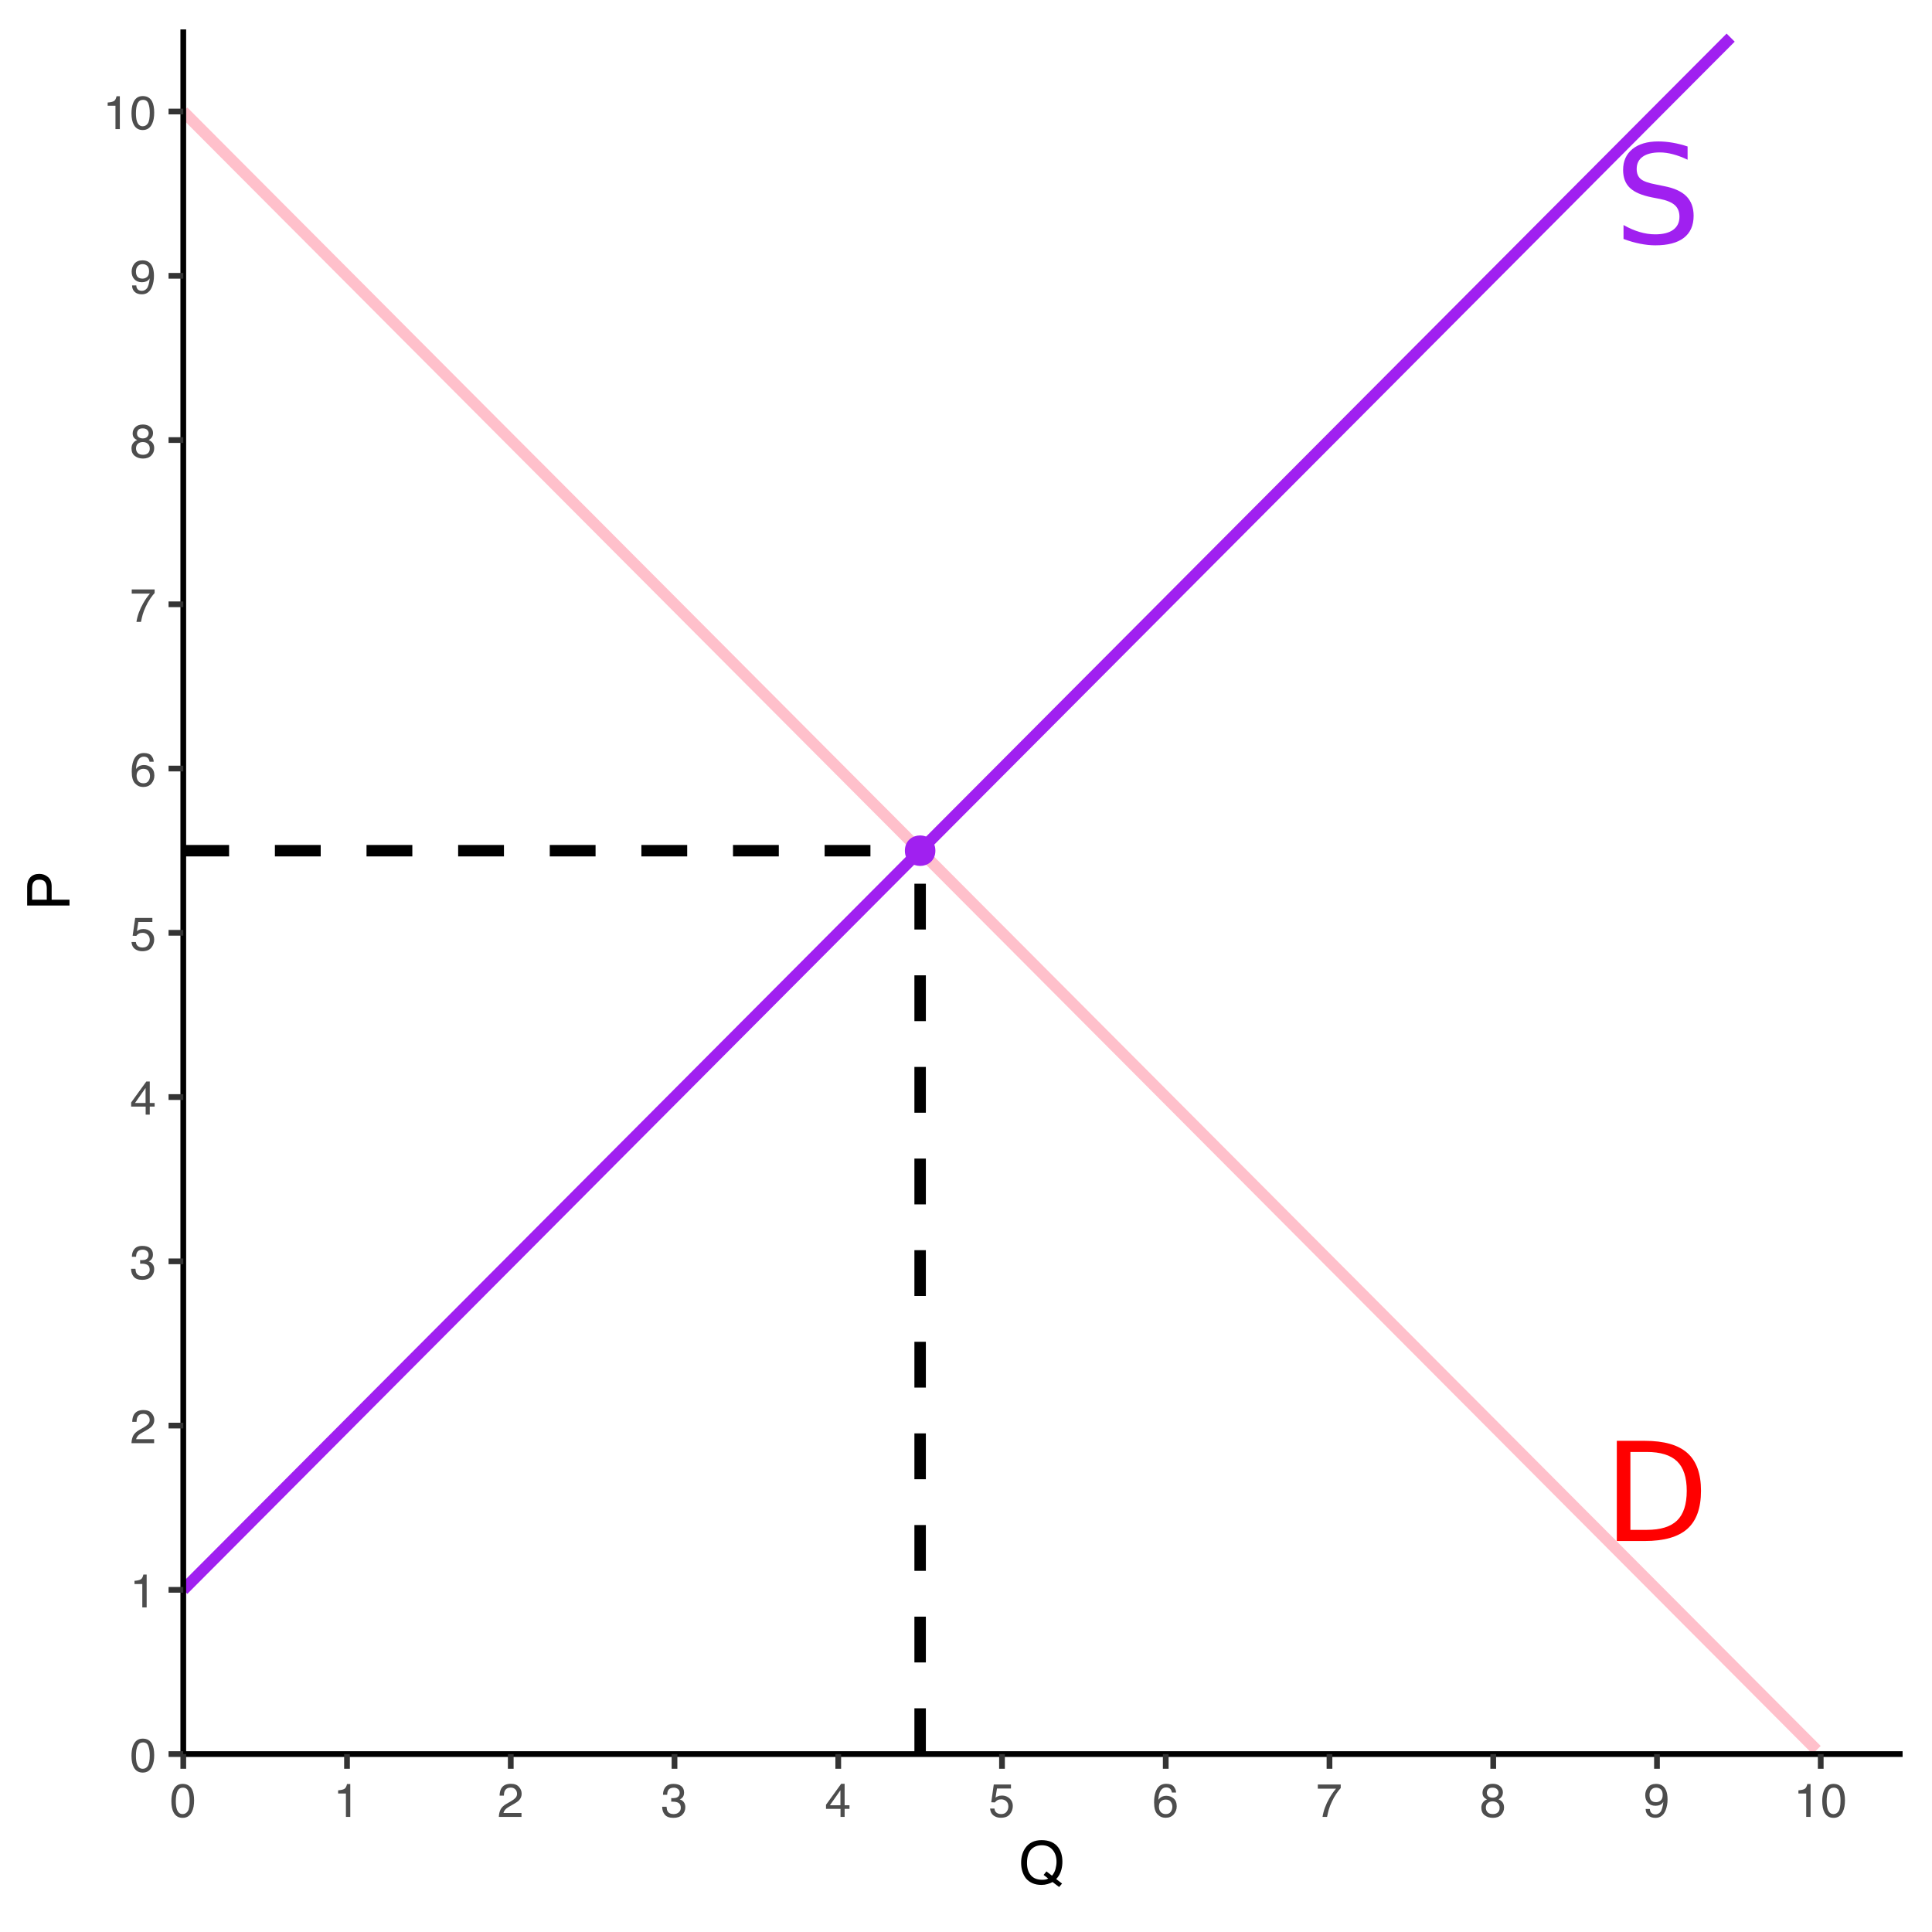
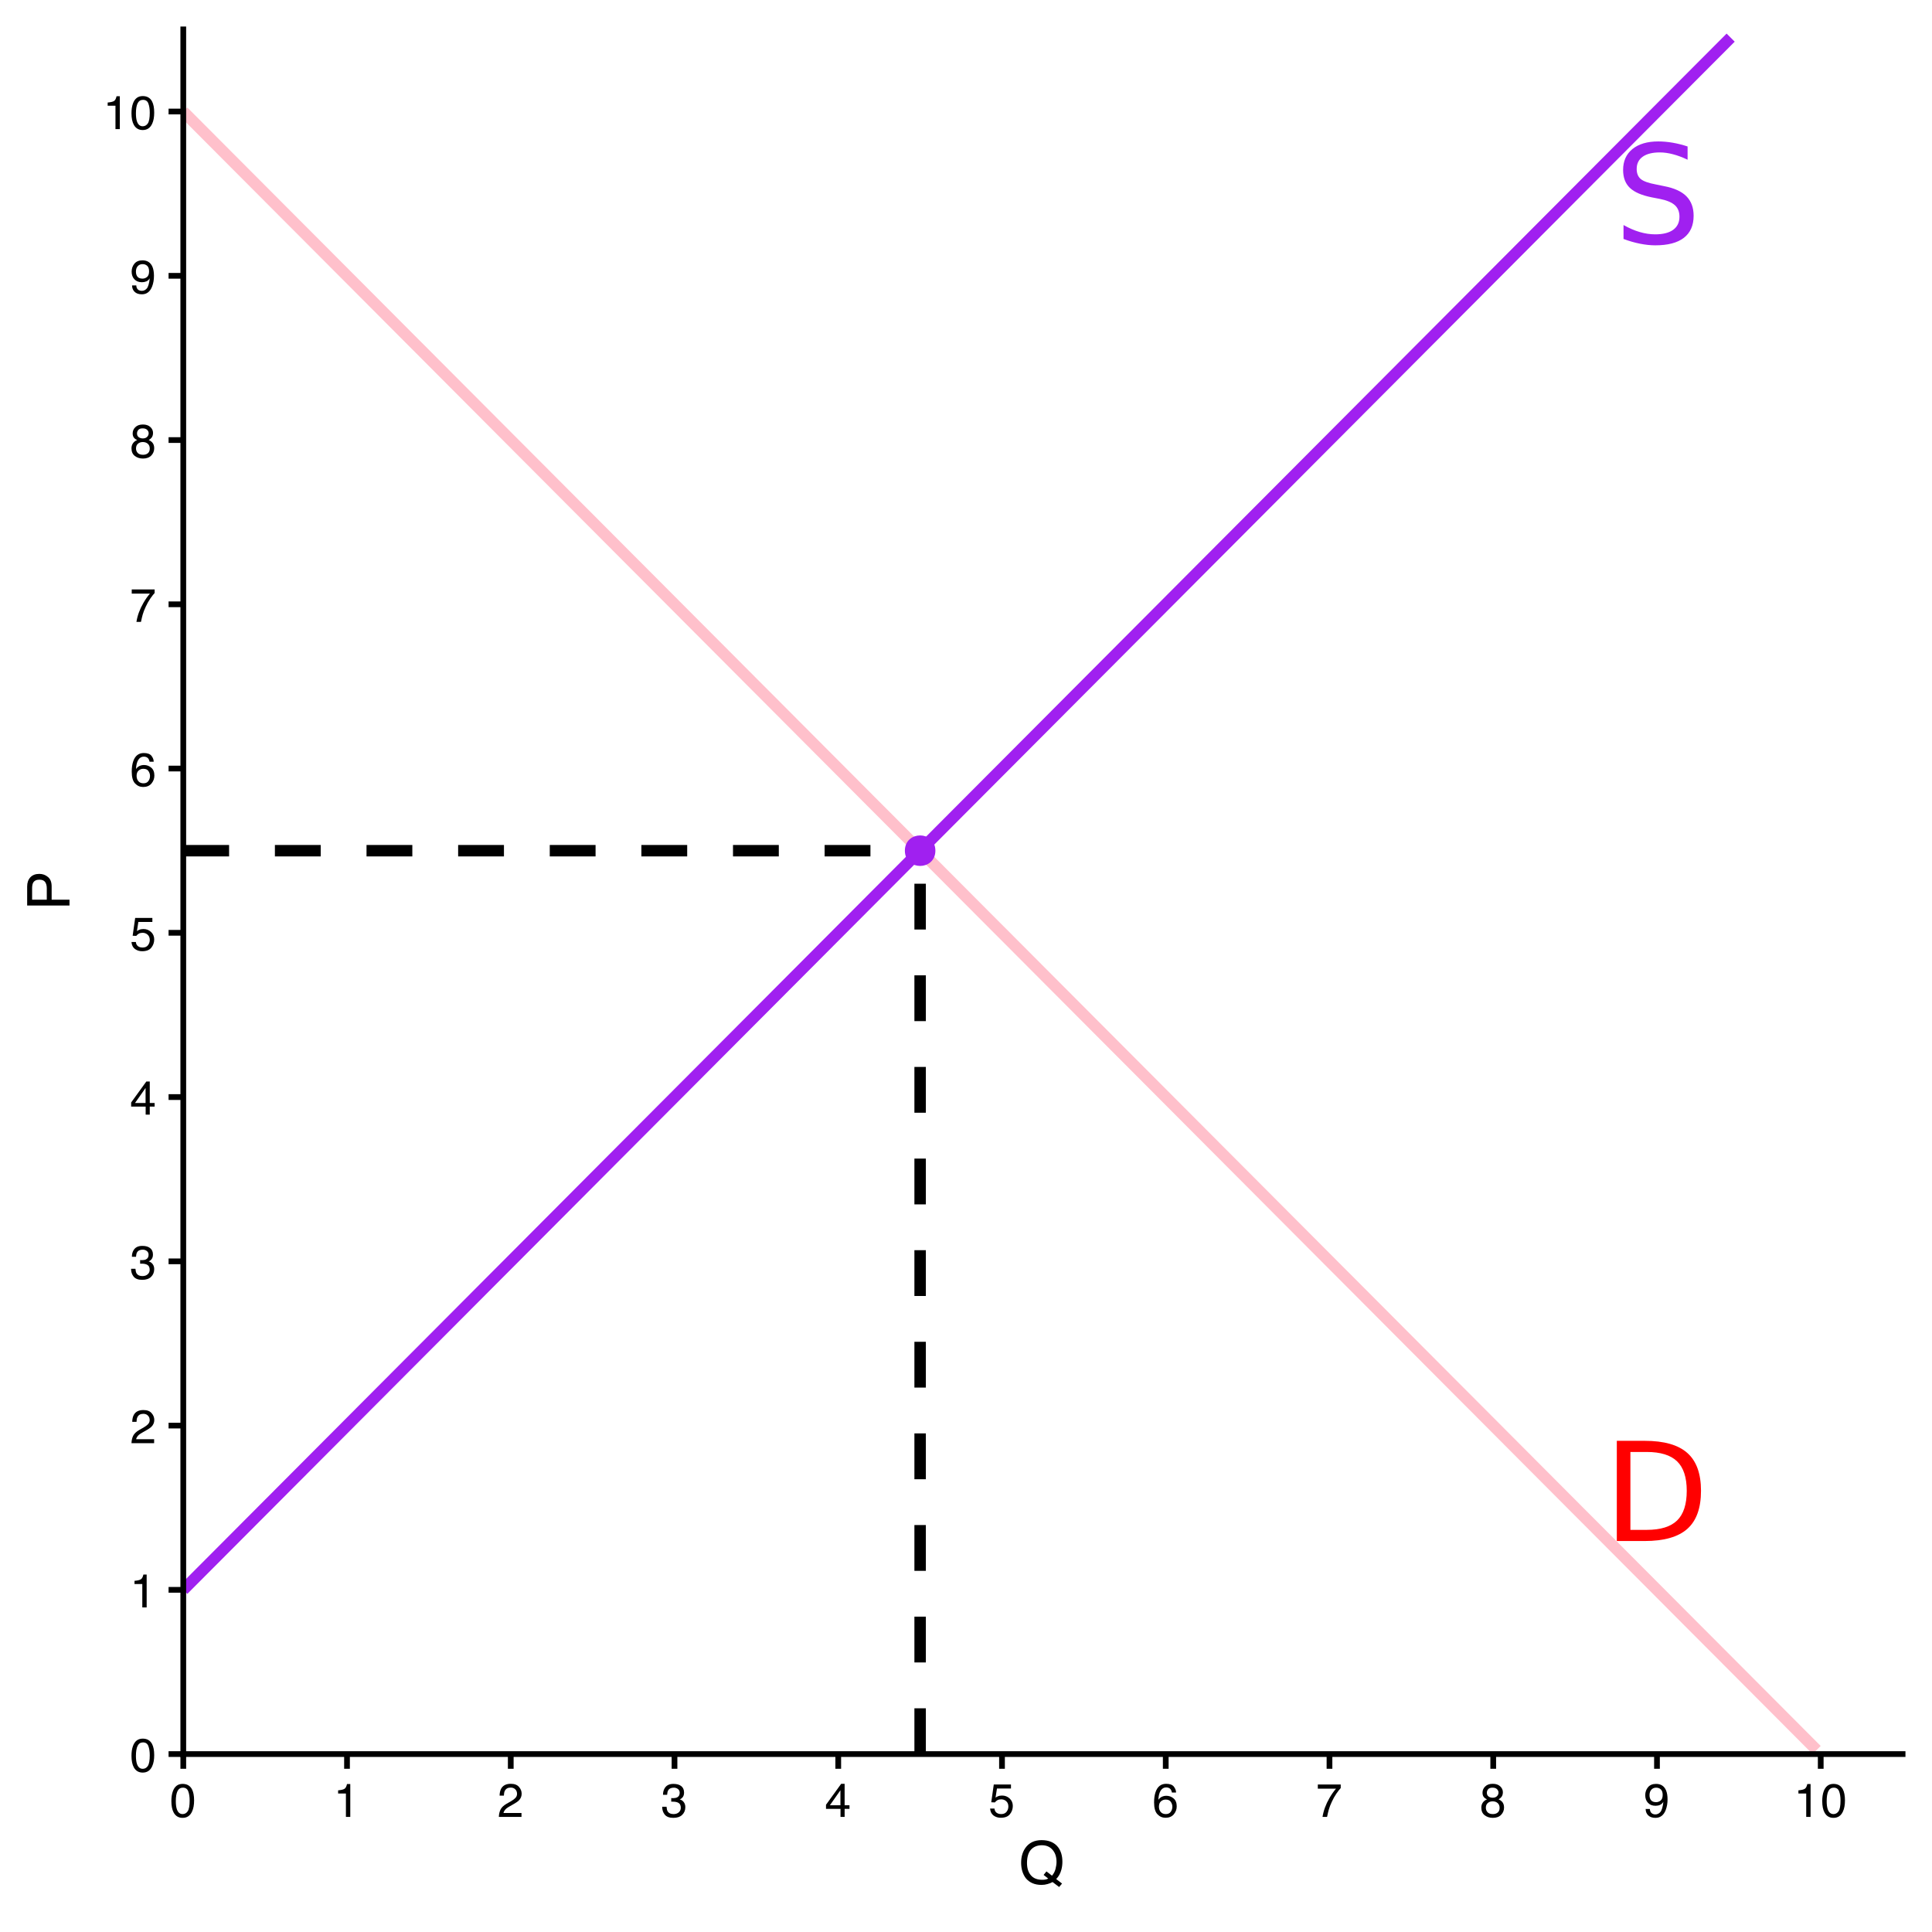
<svg xmlns="http://www.w3.org/2000/svg" xmlns:xlink="http://www.w3.org/1999/xlink" width="360" height="360" viewBox="0 0 360 360">
  <defs>
    <g>
      <g id="glyph-0-0">
        <path d="M 1.281 4.531 L 1.281 -18.062 L 14.078 -18.062 L 14.078 4.531 Z M 2.719 3.094 L 12.656 3.094 L 12.656 -16.625 L 2.719 -16.625 Z M 2.719 3.094 " />
      </g>
      <g id="glyph-0-1">
        <path d="M 5.047 -16.594 L 5.047 -2.078 L 8.094 -2.078 C 10.664 -2.078 12.551 -2.66 13.75 -3.828 C 14.945 -4.992 15.547 -6.836 15.547 -9.359 C 15.547 -11.859 14.945 -13.688 13.75 -14.844 C 12.551 -16.008 10.664 -16.594 8.094 -16.594 Z M 2.516 -18.672 L 7.703 -18.672 C 11.316 -18.672 13.969 -17.914 15.656 -16.406 C 17.352 -14.906 18.203 -12.555 18.203 -9.359 C 18.203 -6.141 17.352 -3.773 15.656 -2.266 C 13.957 -0.754 11.305 0 7.703 0 L 2.516 0 Z M 2.516 -18.672 " />
      </g>
      <g id="glyph-0-2">
        <path d="M 13.703 -18.062 L 13.703 -15.594 C 12.742 -16.051 11.836 -16.391 10.984 -16.609 C 10.141 -16.836 9.32 -16.953 8.531 -16.953 C 7.156 -16.953 6.094 -16.688 5.344 -16.156 C 4.594 -15.625 4.219 -14.863 4.219 -13.875 C 4.219 -13.051 4.469 -12.426 4.969 -12 C 5.469 -11.582 6.41 -11.242 7.797 -10.984 L 9.312 -10.672 C 11.195 -10.316 12.586 -9.688 13.484 -8.781 C 14.379 -7.875 14.828 -6.664 14.828 -5.156 C 14.828 -3.344 14.219 -1.969 13 -1.031 C 11.789 -0.102 10.016 0.359 7.672 0.359 C 6.797 0.359 5.859 0.258 4.859 0.062 C 3.859 -0.133 2.828 -0.43 1.766 -0.828 L 1.766 -3.422 C 2.785 -2.848 3.785 -2.414 4.766 -2.125 C 5.754 -1.832 6.723 -1.688 7.672 -1.688 C 9.117 -1.688 10.234 -1.969 11.016 -2.531 C 11.797 -3.102 12.188 -3.914 12.188 -4.969 C 12.188 -5.883 11.906 -6.598 11.344 -7.109 C 10.781 -7.629 9.859 -8.02 8.578 -8.281 L 7.047 -8.578 C 5.16 -8.953 3.797 -9.539 2.953 -10.344 C 2.109 -11.145 1.688 -12.258 1.688 -13.688 C 1.688 -15.332 2.266 -16.629 3.422 -17.578 C 4.586 -18.523 6.191 -19 8.234 -19 C 9.109 -19 10 -18.922 10.906 -18.766 C 11.82 -18.609 12.754 -18.375 13.703 -18.062 Z M 13.703 -18.062 " />
      </g>
      <g id="glyph-1-0">
        <path d="M 0.281 0 L 0.281 -6.312 L 5.297 -6.312 L 5.297 0 Z M 4.5 -0.797 L 4.5 -5.516 L 1.078 -5.516 L 1.078 -0.797 Z M 4.5 -0.797 " />
      </g>
      <g id="glyph-1-1">
        <path d="M 2.375 -6.156 C 3.176 -6.156 3.754 -5.828 4.109 -5.172 C 4.379 -4.66 4.516 -3.961 4.516 -3.078 C 4.516 -2.242 4.391 -1.555 4.141 -1.016 C 3.785 -0.223 3.195 0.172 2.375 0.172 C 1.633 0.172 1.082 -0.148 0.719 -0.797 C 0.426 -1.328 0.281 -2.047 0.281 -2.953 C 0.281 -3.648 0.367 -4.25 0.547 -4.75 C 0.879 -5.688 1.488 -6.156 2.375 -6.156 Z M 2.375 -0.531 C 2.77 -0.531 3.086 -0.707 3.328 -1.062 C 3.566 -1.426 3.688 -2.086 3.688 -3.047 C 3.688 -3.754 3.598 -4.332 3.422 -4.781 C 3.254 -5.227 2.922 -5.453 2.422 -5.453 C 1.973 -5.453 1.641 -5.238 1.422 -4.812 C 1.211 -4.383 1.109 -3.754 1.109 -2.922 C 1.109 -2.297 1.176 -1.789 1.312 -1.406 C 1.52 -0.82 1.875 -0.531 2.375 -0.531 Z M 2.375 -0.531 " />
      </g>
      <g id="glyph-1-2">
        <path d="M 0.844 -4.359 L 0.844 -4.953 C 1.395 -5.004 1.781 -5.094 2 -5.219 C 2.227 -5.344 2.395 -5.645 2.5 -6.125 L 3.109 -6.125 L 3.109 0 L 2.297 0 L 2.297 -4.359 Z M 0.844 -4.359 " />
      </g>
      <g id="glyph-1-3">
        <path d="M 0.281 0 C 0.301 -0.531 0.406 -0.988 0.594 -1.375 C 0.789 -1.77 1.164 -2.129 1.719 -2.453 L 2.547 -2.922 C 2.91 -3.141 3.164 -3.328 3.312 -3.484 C 3.551 -3.711 3.672 -3.984 3.672 -4.297 C 3.672 -4.648 3.562 -4.93 3.344 -5.141 C 3.133 -5.359 2.848 -5.469 2.484 -5.469 C 1.961 -5.469 1.598 -5.266 1.391 -4.859 C 1.285 -4.648 1.227 -4.352 1.219 -3.969 L 0.422 -3.969 C 0.43 -4.5 0.531 -4.938 0.719 -5.281 C 1.051 -5.875 1.645 -6.172 2.5 -6.172 C 3.195 -6.172 3.707 -5.977 4.031 -5.594 C 4.363 -5.219 4.531 -4.797 4.531 -4.328 C 4.531 -3.836 4.352 -3.414 4 -3.062 C 3.801 -2.863 3.441 -2.617 2.922 -2.328 L 2.344 -2 C 2.062 -1.844 1.836 -1.695 1.672 -1.562 C 1.391 -1.312 1.211 -1.035 1.141 -0.734 L 4.5 -0.734 L 4.5 0 Z M 0.281 0 " />
      </g>
      <g id="glyph-1-4">
        <path d="M 2.281 0.172 C 1.551 0.172 1.02 -0.023 0.688 -0.422 C 0.363 -0.828 0.203 -1.316 0.203 -1.891 L 1.016 -1.891 C 1.047 -1.492 1.117 -1.203 1.234 -1.016 C 1.441 -0.691 1.805 -0.531 2.328 -0.531 C 2.734 -0.531 3.055 -0.641 3.297 -0.859 C 3.547 -1.078 3.672 -1.359 3.672 -1.703 C 3.672 -2.129 3.539 -2.426 3.281 -2.594 C 3.031 -2.758 2.672 -2.844 2.203 -2.844 C 2.148 -2.844 2.098 -2.844 2.047 -2.844 C 1.992 -2.844 1.941 -2.844 1.891 -2.844 L 1.891 -3.516 C 1.973 -3.516 2.039 -3.508 2.094 -3.5 C 2.145 -3.5 2.203 -3.5 2.266 -3.5 C 2.555 -3.5 2.797 -3.547 2.984 -3.641 C 3.305 -3.797 3.469 -4.082 3.469 -4.5 C 3.469 -4.801 3.359 -5.035 3.141 -5.203 C 2.922 -5.367 2.672 -5.453 2.391 -5.453 C 1.867 -5.453 1.508 -5.281 1.312 -4.938 C 1.207 -4.75 1.145 -4.477 1.125 -4.125 L 0.359 -4.125 C 0.359 -4.582 0.453 -4.973 0.641 -5.297 C 0.953 -5.867 1.504 -6.156 2.297 -6.156 C 2.93 -6.156 3.422 -6.016 3.766 -5.734 C 4.109 -5.461 4.281 -5.062 4.281 -4.531 C 4.281 -4.145 4.176 -3.836 3.969 -3.609 C 3.844 -3.461 3.68 -3.348 3.484 -3.266 C 3.805 -3.172 4.055 -3 4.234 -2.75 C 4.422 -2.5 4.516 -2.191 4.516 -1.828 C 4.516 -1.234 4.316 -0.75 3.922 -0.375 C 3.535 -0.008 2.988 0.172 2.281 0.172 Z M 2.281 0.172 " />
      </g>
      <g id="glyph-1-5">
        <path d="M 2.906 -2.172 L 2.906 -4.969 L 0.938 -2.172 Z M 2.922 0 L 2.922 -1.5 L 0.219 -1.5 L 0.219 -2.266 L 3.047 -6.172 L 3.688 -6.172 L 3.688 -2.172 L 4.594 -2.172 L 4.594 -1.5 L 3.688 -1.5 L 3.688 0 Z M 2.922 0 " />
      </g>
      <g id="glyph-1-6">
-         <path d="M 1.094 -1.562 C 1.133 -1.125 1.336 -0.82 1.703 -0.656 C 1.879 -0.57 2.094 -0.531 2.344 -0.531 C 2.801 -0.531 3.141 -0.676 3.359 -0.969 C 3.578 -1.258 3.688 -1.582 3.688 -1.938 C 3.688 -2.363 3.555 -2.691 3.297 -2.922 C 3.035 -3.16 2.719 -3.281 2.344 -3.281 C 2.082 -3.281 1.852 -3.227 1.656 -3.125 C 1.469 -3.02 1.305 -2.879 1.172 -2.703 L 0.5 -2.734 L 0.969 -6.047 L 4.172 -6.047 L 4.172 -5.297 L 1.562 -5.297 L 1.297 -3.594 C 1.43 -3.695 1.566 -3.773 1.703 -3.828 C 1.93 -3.93 2.195 -3.984 2.5 -3.984 C 3.062 -3.984 3.535 -3.801 3.922 -3.438 C 4.316 -3.07 4.516 -2.609 4.516 -2.047 C 4.516 -1.461 4.332 -0.945 3.969 -0.5 C 3.613 -0.062 3.047 0.156 2.266 0.156 C 1.754 0.156 1.305 0.016 0.922 -0.266 C 0.547 -0.547 0.332 -0.977 0.281 -1.562 Z M 1.094 -1.562 " />
+         <path d="M 1.094 -1.562 C 1.133 -1.125 1.336 -0.82 1.703 -0.656 C 1.879 -0.57 2.094 -0.531 2.344 -0.531 C 2.801 -0.531 3.141 -0.676 3.359 -0.969 C 3.578 -1.258 3.688 -1.582 3.688 -1.938 C 3.688 -2.363 3.555 -2.691 3.297 -2.922 C 3.035 -3.16 2.719 -3.281 2.344 -3.281 C 2.082 -3.281 1.852 -3.227 1.656 -3.125 C 1.469 -3.02 1.305 -2.879 1.172 -2.703 L 0.5 -2.734 L 0.969 -6.047 L 4.172 -6.047 L 4.172 -5.297 L 1.562 -5.297 L 1.297 -3.594 C 1.43 -3.695 1.566 -3.773 1.703 -3.828 C 1.93 -3.93 2.195 -3.984 2.5 -3.984 C 3.062 -3.984 3.535 -3.801 3.922 -3.438 C 4.316 -3.07 4.516 -2.609 4.516 -2.047 C 4.516 -1.461 4.332 -0.945 3.969 -0.5 C 3.613 -0.062 3.047 0.156 2.266 0.156 C 1.754 0.156 1.305 0.012 0.922 -0.266 C 0.547 -0.547 0.332 -0.977 0.281 -1.562 Z M 1.094 -1.562 " />
      </g>
      <g id="glyph-1-7">
        <path d="M 2.578 -6.172 C 3.266 -6.172 3.742 -5.992 4.016 -5.641 C 4.285 -5.285 4.422 -4.922 4.422 -4.547 L 3.656 -4.547 C 3.602 -4.785 3.531 -4.973 3.438 -5.109 C 3.25 -5.367 2.961 -5.5 2.578 -5.5 C 2.148 -5.5 1.805 -5.297 1.547 -4.891 C 1.297 -4.492 1.156 -3.926 1.125 -3.188 C 1.301 -3.445 1.523 -3.641 1.797 -3.766 C 2.047 -3.879 2.32 -3.938 2.625 -3.938 C 3.133 -3.938 3.582 -3.77 3.969 -3.438 C 4.352 -3.113 4.547 -2.625 4.547 -1.969 C 4.547 -1.414 4.363 -0.922 4 -0.484 C 3.633 -0.055 3.117 0.156 2.453 0.156 C 1.867 0.156 1.367 -0.062 0.953 -0.5 C 0.535 -0.938 0.328 -1.672 0.328 -2.703 C 0.328 -3.461 0.422 -4.109 0.609 -4.641 C 0.961 -5.66 1.617 -6.172 2.578 -6.172 Z M 2.516 -0.531 C 2.922 -0.531 3.223 -0.664 3.422 -0.938 C 3.629 -1.207 3.734 -1.531 3.734 -1.906 C 3.734 -2.219 3.641 -2.516 3.453 -2.797 C 3.273 -3.086 2.953 -3.234 2.484 -3.234 C 2.148 -3.234 1.859 -3.125 1.609 -2.906 C 1.359 -2.688 1.234 -2.352 1.234 -1.906 C 1.234 -1.52 1.344 -1.191 1.562 -0.922 C 1.789 -0.66 2.109 -0.531 2.516 -0.531 Z M 2.516 -0.531 " />
      </g>
      <g id="glyph-1-8">
        <path d="M 4.594 -6.047 L 4.594 -5.375 C 4.395 -5.176 4.129 -4.836 3.797 -4.359 C 3.473 -3.891 3.188 -3.379 2.938 -2.828 C 2.688 -2.297 2.5 -1.812 2.375 -1.375 C 2.289 -1.082 2.18 -0.625 2.047 0 L 1.203 0 C 1.391 -1.176 1.816 -2.344 2.484 -3.5 C 2.879 -4.188 3.289 -4.773 3.719 -5.266 L 0.328 -5.266 L 0.328 -6.047 Z M 4.594 -6.047 " />
      </g>
      <g id="glyph-1-9">
        <path d="M 2.391 -3.578 C 2.734 -3.578 3 -3.672 3.188 -3.859 C 3.383 -4.047 3.484 -4.273 3.484 -4.547 C 3.484 -4.773 3.391 -4.984 3.203 -5.172 C 3.016 -5.359 2.734 -5.453 2.359 -5.453 C 1.992 -5.453 1.727 -5.359 1.562 -5.172 C 1.395 -4.984 1.312 -4.758 1.312 -4.5 C 1.312 -4.207 1.414 -3.977 1.625 -3.812 C 1.844 -3.656 2.098 -3.578 2.391 -3.578 Z M 2.438 -0.531 C 2.801 -0.531 3.098 -0.625 3.328 -0.812 C 3.566 -1.008 3.688 -1.301 3.688 -1.688 C 3.688 -2.082 3.562 -2.383 3.312 -2.594 C 3.07 -2.801 2.766 -2.906 2.391 -2.906 C 2.016 -2.906 1.707 -2.797 1.469 -2.578 C 1.238 -2.367 1.125 -2.078 1.125 -1.703 C 1.125 -1.391 1.227 -1.113 1.438 -0.875 C 1.656 -0.645 1.988 -0.531 2.438 -0.531 Z M 1.344 -3.281 C 1.125 -3.375 0.957 -3.477 0.844 -3.594 C 0.613 -3.82 0.5 -4.125 0.5 -4.5 C 0.5 -4.957 0.664 -5.348 1 -5.672 C 1.332 -6.004 1.801 -6.172 2.406 -6.172 C 3 -6.172 3.461 -6.016 3.797 -5.703 C 4.129 -5.391 4.297 -5.023 4.297 -4.609 C 4.297 -4.223 4.195 -3.914 4 -3.688 C 3.895 -3.551 3.727 -3.414 3.5 -3.281 C 3.758 -3.164 3.961 -3.031 4.109 -2.875 C 4.379 -2.594 4.516 -2.223 4.516 -1.766 C 4.516 -1.223 4.332 -0.766 3.969 -0.391 C 3.602 -0.016 3.086 0.172 2.422 0.172 C 1.828 0.172 1.32 0.008 0.906 -0.312 C 0.488 -0.633 0.281 -1.109 0.281 -1.734 C 0.281 -2.086 0.367 -2.395 0.547 -2.656 C 0.723 -2.926 0.988 -3.133 1.344 -3.281 Z M 1.344 -3.281 " />
      </g>
      <g id="glyph-1-10">
-         <path d="M 1.172 -1.484 C 1.191 -1.055 1.352 -0.758 1.656 -0.594 C 1.82 -0.508 2 -0.469 2.188 -0.469 C 2.562 -0.469 2.879 -0.617 3.141 -0.922 C 3.398 -1.234 3.582 -1.863 3.688 -2.812 C 3.52 -2.539 3.305 -2.348 3.047 -2.234 C 2.797 -2.129 2.523 -2.078 2.234 -2.078 C 1.641 -2.078 1.172 -2.258 0.828 -2.625 C 0.484 -2.988 0.312 -3.461 0.312 -4.047 C 0.312 -4.609 0.477 -5.098 0.812 -5.516 C 1.156 -5.941 1.66 -6.156 2.328 -6.156 C 3.223 -6.156 3.844 -5.754 4.188 -4.953 C 4.375 -4.504 4.469 -3.945 4.469 -3.281 C 4.469 -2.531 4.352 -1.863 4.125 -1.281 C 3.75 -0.312 3.113 0.172 2.219 0.172 C 1.625 0.172 1.172 0.016 0.859 -0.297 C 0.547 -0.609 0.391 -1.004 0.391 -1.484 Z M 2.344 -2.75 C 2.645 -2.75 2.922 -2.848 3.172 -3.047 C 3.43 -3.254 3.562 -3.609 3.562 -4.109 C 3.562 -4.566 3.445 -4.906 3.219 -5.125 C 2.988 -5.344 2.695 -5.453 2.344 -5.453 C 1.969 -5.453 1.664 -5.32 1.438 -5.062 C 1.219 -4.812 1.109 -4.477 1.109 -4.062 C 1.109 -3.656 1.207 -3.332 1.406 -3.094 C 1.602 -2.863 1.914 -2.75 2.344 -2.75 Z M 2.344 -2.75 " />
+         <path d="M 1.172 -1.484 C 1.191 -1.055 1.352 -0.758 1.656 -0.594 C 1.82 -0.508 2 -0.469 2.188 -0.469 C 2.562 -0.469 2.879 -0.617 3.141 -0.922 C 3.398 -1.234 3.582 -1.863 3.688 -2.812 C 3.52 -2.539 3.305 -2.348 3.047 -2.234 C 2.797 -2.129 2.523 -2.078 2.234 -2.078 C 1.641 -2.078 1.172 -2.258 0.828 -2.625 C 0.484 -2.988 0.312 -3.461 0.312 -4.047 C 0.312 -4.609 0.477 -5.098 0.812 -5.516 C 1.156 -5.941 1.66 -6.156 2.328 -6.156 C 3.223 -6.156 3.844 -5.754 4.188 -4.953 C 4.375 -4.504 4.469 -3.945 4.469 -3.281 C 4.469 -2.531 4.352 -1.863 4.125 -1.281 C 3.75 -0.312 3.113 0.172 2.219 0.172 C 1.625 0.172 1.172 0.012 0.859 -0.297 C 0.547 -0.609 0.391 -1.004 0.391 -1.484 Z M 2.344 -2.75 C 2.645 -2.75 2.922 -2.848 3.172 -3.047 C 3.43 -3.254 3.562 -3.609 3.562 -4.109 C 3.562 -4.566 3.445 -4.906 3.219 -5.125 C 2.988 -5.344 2.695 -5.453 2.344 -5.453 C 1.969 -5.453 1.664 -5.32 1.438 -5.062 C 1.219 -4.812 1.109 -4.477 1.109 -4.062 C 1.109 -3.656 1.207 -3.332 1.406 -3.094 C 1.602 -2.863 1.914 -2.75 2.344 -2.75 Z M 2.344 -2.75 " />
      </g>
      <g id="glyph-2-0">
        <path d="M 0.359 0 L 0.359 -7.891 L 6.625 -7.891 L 6.625 0 Z M 5.625 -0.984 L 5.625 -6.906 L 1.344 -6.906 L 1.344 -0.984 Z M 5.625 -0.984 " />
      </g>
      <g id="glyph-2-1">
-         <path d="M 8.062 -0.016 L 7.516 0.625 L 6.297 -0.297 C 6.004 -0.141 5.688 -0.016 5.344 0.078 C 5 0.18 4.629 0.234 4.234 0.234 C 3.004 0.234 2.039 -0.164 1.344 -0.969 C 0.738 -1.75 0.438 -2.727 0.438 -3.906 C 0.438 -4.969 0.695 -5.879 1.219 -6.641 C 1.906 -7.617 2.914 -8.109 4.25 -8.109 C 5.633 -8.109 6.664 -7.66 7.344 -6.766 C 7.863 -6.066 8.125 -5.172 8.125 -4.078 C 8.125 -3.566 8.062 -3.078 7.938 -2.609 C 7.75 -1.898 7.426 -1.316 6.969 -0.859 Z M 4.359 -0.719 C 4.578 -0.719 4.781 -0.734 4.969 -0.766 C 5.164 -0.797 5.336 -0.859 5.484 -0.953 L 4.625 -1.625 L 5.156 -2.281 L 6.188 -1.484 C 6.508 -1.859 6.727 -2.273 6.844 -2.734 C 6.969 -3.203 7.031 -3.645 7.031 -4.062 C 7.031 -4.988 6.785 -5.734 6.297 -6.297 C 5.805 -6.867 5.145 -7.156 4.312 -7.156 C 3.457 -7.156 2.781 -6.883 2.281 -6.344 C 1.781 -5.801 1.531 -4.961 1.531 -3.828 C 1.531 -2.879 1.77 -2.125 2.25 -1.562 C 2.727 -1 3.43 -0.719 4.359 -0.719 Z M 4.359 -0.719 " />
+         <path d="M 8.062 -0.016 L 7.516 0.625 L 6.297 -0.297 C 6.004 -0.141 5.688 -0.012 5.344 0.078 C 5 0.18 4.629 0.234 4.234 0.234 C 3.004 0.234 2.039 -0.164 1.344 -0.969 C 0.738 -1.75 0.438 -2.727 0.438 -3.906 C 0.438 -4.969 0.695 -5.879 1.219 -6.641 C 1.906 -7.617 2.914 -8.109 4.25 -8.109 C 5.633 -8.109 6.664 -7.66 7.344 -6.766 C 7.863 -6.066 8.125 -5.172 8.125 -4.078 C 8.125 -3.566 8.062 -3.078 7.938 -2.609 C 7.75 -1.898 7.426 -1.316 6.969 -0.859 Z M 4.359 -0.719 C 4.578 -0.719 4.781 -0.734 4.969 -0.766 C 5.164 -0.797 5.336 -0.859 5.484 -0.953 L 4.625 -1.625 L 5.156 -2.281 L 6.188 -1.484 C 6.508 -1.859 6.727 -2.273 6.844 -2.734 C 6.969 -3.203 7.031 -3.645 7.031 -4.062 C 7.031 -4.988 6.785 -5.734 6.297 -6.297 C 5.805 -6.867 5.145 -7.156 4.312 -7.156 C 3.457 -7.156 2.781 -6.883 2.281 -6.344 C 1.781 -5.801 1.531 -4.961 1.531 -3.828 C 1.531 -2.879 1.77 -2.125 2.25 -1.562 C 2.727 -1 3.43 -0.719 4.359 -0.719 Z M 4.359 -0.719 " />
      </g>
      <g id="glyph-3-0">
        <path d="M 0 -0.359 L -7.891 -0.359 L -7.891 -6.625 L 0 -6.625 Z M -0.984 -5.625 L -6.906 -5.625 L -6.906 -1.344 L -0.984 -1.344 Z M -0.984 -5.625 " />
      </g>
      <g id="glyph-3-1">
        <path d="M -7.891 -0.938 L -7.891 -4.484 C -7.891 -5.191 -7.691 -5.758 -7.297 -6.188 C -6.898 -6.613 -6.344 -6.828 -5.625 -6.828 C -5.008 -6.828 -4.473 -6.633 -4.016 -6.25 C -3.555 -5.875 -3.328 -5.285 -3.328 -4.484 L -3.328 -2.016 L 0 -2.016 L 0 -0.938 Z M -5.625 -5.75 C -6.207 -5.75 -6.602 -5.535 -6.812 -5.109 C -6.914 -4.867 -6.969 -4.547 -6.969 -4.141 L -6.969 -2.016 L -4.234 -2.016 L -4.234 -4.141 C -4.234 -4.617 -4.332 -5.004 -4.531 -5.297 C -4.738 -5.598 -5.102 -5.75 -5.625 -5.75 Z M -5.625 -5.75 " />
      </g>
    </g>
    <clipPath id="clip-0">
      <path clip-rule="nonzero" d="M 34.152 5.48 L 354.523 5.48 L 354.523 326.852 L 34.152 326.852 Z M 34.152 5.48 " />
    </clipPath>
    <clipPath id="clip-1">
      <path clip-rule="nonzero" d="M 34.152 5.48 L 324 5.48 L 324 298 L 34.152 298 Z M 34.152 5.48 " />
    </clipPath>
    <clipPath id="clip-2">
      <path clip-rule="nonzero" d="M 34.152 19 L 340 19 L 340 326.852 L 34.152 326.852 Z M 34.152 19 " />
    </clipPath>
    <clipPath id="clip-3">
      <path clip-rule="nonzero" d="M 170 157 L 173 157 L 173 326.852 L 170 326.852 Z M 170 157 " />
    </clipPath>
    <clipPath id="clip-4">
      <path clip-rule="nonzero" d="M 34.152 157 L 173 157 L 173 160 L 34.152 160 Z M 34.152 157 " />
    </clipPath>
  </defs>
  <rect x="-36" y="-36" width="432" height="432" fill="rgb(100%, 100%, 100%)" fill-opacity="1" />
  <rect x="-36" y="-36" width="432" height="432" fill="rgb(100%, 100%, 100%)" fill-opacity="1" />
  <path fill="none" stroke-width="1.067" stroke-linecap="round" stroke-linejoin="round" stroke="rgb(100%, 100%, 100%)" stroke-opacity="1" stroke-miterlimit="10" d="M 0 360 L 360 360 L 360 0 L 0 0 Z M 0 360 " />
  <g clip-path="url(#clip-0)">
    <path fill-rule="nonzero" fill="rgb(100%, 100%, 100%)" fill-opacity="1" d="M 34.152 326.848 L 354.523 326.848 L 354.523 5.477 L 34.152 5.477 Z M 34.152 326.848 " />
  </g>
  <g clip-path="url(#clip-1)">
    <path fill="none" stroke-width="2.134" stroke-linecap="butt" stroke-linejoin="round" stroke="rgb(62.745%, 12.549%, 94.118%)" stroke-opacity="1" stroke-miterlimit="10" d="M 34.152 296.242 L 37.355 293.027 L 40.559 289.816 L 46.965 283.387 L 50.168 280.176 L 53.371 276.961 L 56.578 273.746 L 59.781 270.531 L 62.984 267.32 L 69.391 260.891 L 72.594 257.68 L 75.797 254.465 L 79.004 251.25 L 82.207 248.039 L 91.816 238.395 L 95.02 235.184 L 98.227 231.969 L 101.43 228.754 L 104.633 225.543 L 114.242 215.898 L 117.445 212.688 L 120.652 209.473 L 123.855 206.258 L 127.059 203.047 L 133.465 196.617 L 136.668 193.406 L 139.871 190.191 L 143.078 186.977 L 146.281 183.762 L 149.484 180.551 L 155.891 174.121 L 159.094 170.91 L 162.297 167.695 L 165.504 164.48 L 168.707 161.266 L 171.91 158.055 L 178.316 151.625 L 181.52 148.414 L 184.723 145.199 L 187.93 141.984 L 191.133 138.77 L 194.336 135.559 L 200.742 129.129 L 203.945 125.918 L 207.152 122.703 L 210.355 119.488 L 213.559 116.277 L 223.168 106.633 L 226.371 103.422 L 229.578 100.207 L 232.781 96.992 L 235.984 93.781 L 245.594 84.137 L 248.797 80.926 L 252.004 77.711 L 255.207 74.496 L 258.41 71.285 L 264.816 64.855 L 268.02 61.645 L 271.223 58.43 L 274.43 55.215 L 277.633 52 L 280.836 48.789 L 287.242 42.359 L 290.445 39.148 L 293.648 35.934 L 296.855 32.719 L 300.059 29.504 L 303.262 26.293 L 309.668 19.863 L 312.871 16.652 L 316.074 13.438 L 319.281 10.223 L 322.484 7.012 " />
  </g>
  <g clip-path="url(#clip-2)">
    <path fill="none" stroke-width="2.134" stroke-linecap="butt" stroke-linejoin="round" stroke="rgb(100%, 75.294%, 79.608%)" stroke-opacity="1" stroke-miterlimit="10" d="M 34.152 20.781 L 43.762 30.426 L 46.965 33.637 L 53.371 40.066 L 56.578 43.277 L 62.984 49.707 L 66.188 52.918 L 75.797 62.562 L 79.004 65.773 L 85.41 72.203 L 88.613 75.414 L 95.02 81.844 L 98.227 85.059 L 101.43 88.27 L 107.836 94.699 L 111.039 97.91 L 117.445 104.34 L 120.652 107.551 L 130.262 117.195 L 133.465 120.406 L 139.871 126.836 L 143.078 130.047 L 152.688 139.691 L 155.891 142.902 L 162.297 149.332 L 165.504 152.543 L 171.91 158.973 L 175.113 162.184 L 184.723 171.828 L 187.93 175.039 L 194.336 181.469 L 197.539 184.68 L 203.945 191.109 L 207.152 194.324 L 210.355 197.535 L 216.762 203.965 L 219.965 207.176 L 226.371 213.605 L 229.578 216.82 L 232.781 220.031 L 239.188 226.461 L 242.391 229.672 L 248.797 236.102 L 252.004 239.312 L 261.613 248.957 L 264.816 252.168 L 271.223 258.598 L 274.43 261.809 L 284.039 271.453 L 287.242 274.664 L 293.648 281.094 L 296.855 284.305 L 303.262 290.734 L 306.465 293.945 L 316.074 303.59 L 319.281 306.801 L 325.688 313.23 L 328.891 316.441 L 335.297 322.871 L 338.504 326.086 " />
  </g>
  <g fill="rgb(100%, 0%, 0%)" fill-opacity="1">
    <use xlink:href="#glyph-0-1" x="298.754" y="287.147" />
  </g>
  <g fill="rgb(62.745%, 12.549%, 94.118%)" fill-opacity="1">
    <use xlink:href="#glyph-0-2" x="300.754" y="45.354" />
  </g>
  <g clip-path="url(#clip-3)">
    <path fill="none" stroke-width="2.134" stroke-linecap="butt" stroke-linejoin="round" stroke="rgb(0%, 0%, 0%)" stroke-opacity="1" stroke-dasharray="8.536 8.536" stroke-miterlimit="10" d="M 171.453 326.848 L 171.453 158.512 " />
  </g>
  <g clip-path="url(#clip-4)">
    <path fill="none" stroke-width="2.134" stroke-linecap="butt" stroke-linejoin="round" stroke="rgb(0%, 0%, 0%)" stroke-opacity="1" stroke-dasharray="8.536 8.536" stroke-miterlimit="10" d="M 34.152 158.512 L 171.453 158.512 " />
  </g>
  <path fill-rule="nonzero" fill="rgb(62.745%, 12.549%, 94.118%)" fill-opacity="1" stroke-width="0.709" stroke-linecap="round" stroke-linejoin="round" stroke="rgb(62.745%, 12.549%, 94.118%)" stroke-opacity="1" stroke-miterlimit="10" d="M 173.941 158.512 C 173.941 161.832 168.965 161.832 168.965 158.512 C 168.965 155.195 173.941 155.195 173.941 158.512 " />
-   <path fill="none" stroke-width="1.067" stroke-linecap="butt" stroke-linejoin="round" stroke="rgb(0%, 0%, 0%)" stroke-opacity="1" stroke-miterlimit="10" d="M 34.152 326.848 L 34.152 5.48 " />
-   <g fill="rgb(30.196%, 30.196%, 30.196%)" fill-opacity="1">
+   <path fill="none" stroke-width="1.067" stroke-linecap="square" stroke-linejoin="round" stroke="rgb(0%, 0%, 0%)" stroke-opacity="1" stroke-miterlimit="10" d="M 34.152 326.848 L 34.152 5.48 " />
+   <g fill="rgb(0%, 0%, 0%)" fill-opacity="1">
    <use xlink:href="#glyph-1-1" x="24.219" y="330.124" />
  </g>
-   <g fill="rgb(30.196%, 30.196%, 30.196%)" fill-opacity="1">
+   <g fill="rgb(0%, 0%, 0%)" fill-opacity="1">
    <use xlink:href="#glyph-1-2" x="24.219" y="299.519" />
  </g>
-   <g fill="rgb(30.196%, 30.196%, 30.196%)" fill-opacity="1">
+   <g fill="rgb(0%, 0%, 0%)" fill-opacity="1">
    <use xlink:href="#glyph-1-3" x="24.219" y="268.913" />
  </g>
-   <g fill="rgb(30.196%, 30.196%, 30.196%)" fill-opacity="1">
+   <g fill="rgb(0%, 0%, 0%)" fill-opacity="1">
    <use xlink:href="#glyph-1-4" x="24.219" y="238.308" />
  </g>
-   <g fill="rgb(30.196%, 30.196%, 30.196%)" fill-opacity="1">
+   <g fill="rgb(0%, 0%, 0%)" fill-opacity="1">
    <use xlink:href="#glyph-1-5" x="24.219" y="207.698" />
  </g>
-   <g fill="rgb(30.196%, 30.196%, 30.196%)" fill-opacity="1">
+   <g fill="rgb(0%, 0%, 0%)" fill-opacity="1">
    <use xlink:href="#glyph-1-6" x="24.219" y="177.093" />
  </g>
-   <g fill="rgb(30.196%, 30.196%, 30.196%)" fill-opacity="1">
+   <g fill="rgb(0%, 0%, 0%)" fill-opacity="1">
    <use xlink:href="#glyph-1-7" x="24.219" y="146.487" />
  </g>
-   <g fill="rgb(30.196%, 30.196%, 30.196%)" fill-opacity="1">
+   <g fill="rgb(0%, 0%, 0%)" fill-opacity="1">
    <use xlink:href="#glyph-1-8" x="24.219" y="115.878" />
  </g>
-   <g fill="rgb(30.196%, 30.196%, 30.196%)" fill-opacity="1">
+   <g fill="rgb(0%, 0%, 0%)" fill-opacity="1">
    <use xlink:href="#glyph-1-9" x="24.219" y="85.272" />
  </g>
-   <g fill="rgb(30.196%, 30.196%, 30.196%)" fill-opacity="1">
+   <g fill="rgb(0%, 0%, 0%)" fill-opacity="1">
    <use xlink:href="#glyph-1-10" x="24.219" y="54.667" />
  </g>
-   <g fill="rgb(30.196%, 30.196%, 30.196%)" fill-opacity="1">
+   <g fill="rgb(0%, 0%, 0%)" fill-opacity="1">
    <use xlink:href="#glyph-1-2" x="19.219" y="24.058" />
    <use xlink:href="#glyph-1-1" x="24.219" y="24.058" />
  </g>
-   <path fill="none" stroke-width="1.067" stroke-linecap="butt" stroke-linejoin="round" stroke="rgb(20%, 20%, 20%)" stroke-opacity="1" stroke-miterlimit="10" d="M 31.41 326.848 L 34.152 326.848 " />
-   <path fill="none" stroke-width="1.067" stroke-linecap="butt" stroke-linejoin="round" stroke="rgb(20%, 20%, 20%)" stroke-opacity="1" stroke-miterlimit="10" d="M 31.41 296.242 L 34.152 296.242 " />
-   <path fill="none" stroke-width="1.067" stroke-linecap="butt" stroke-linejoin="round" stroke="rgb(20%, 20%, 20%)" stroke-opacity="1" stroke-miterlimit="10" d="M 31.41 265.637 L 34.152 265.637 " />
-   <path fill="none" stroke-width="1.067" stroke-linecap="butt" stroke-linejoin="round" stroke="rgb(20%, 20%, 20%)" stroke-opacity="1" stroke-miterlimit="10" d="M 31.41 235.031 L 34.152 235.031 " />
-   <path fill="none" stroke-width="1.067" stroke-linecap="butt" stroke-linejoin="round" stroke="rgb(20%, 20%, 20%)" stroke-opacity="1" stroke-miterlimit="10" d="M 31.41 204.422 L 34.152 204.422 " />
-   <path fill="none" stroke-width="1.067" stroke-linecap="butt" stroke-linejoin="round" stroke="rgb(20%, 20%, 20%)" stroke-opacity="1" stroke-miterlimit="10" d="M 31.41 173.816 L 34.152 173.816 " />
-   <path fill="none" stroke-width="1.067" stroke-linecap="butt" stroke-linejoin="round" stroke="rgb(20%, 20%, 20%)" stroke-opacity="1" stroke-miterlimit="10" d="M 31.41 143.211 L 34.152 143.211 " />
-   <path fill="none" stroke-width="1.067" stroke-linecap="butt" stroke-linejoin="round" stroke="rgb(20%, 20%, 20%)" stroke-opacity="1" stroke-miterlimit="10" d="M 31.41 112.602 L 34.152 112.602 " />
-   <path fill="none" stroke-width="1.067" stroke-linecap="butt" stroke-linejoin="round" stroke="rgb(20%, 20%, 20%)" stroke-opacity="1" stroke-miterlimit="10" d="M 31.41 81.996 L 34.152 81.996 " />
-   <path fill="none" stroke-width="1.067" stroke-linecap="butt" stroke-linejoin="round" stroke="rgb(20%, 20%, 20%)" stroke-opacity="1" stroke-miterlimit="10" d="M 31.41 51.391 L 34.152 51.391 " />
-   <path fill="none" stroke-width="1.067" stroke-linecap="butt" stroke-linejoin="round" stroke="rgb(20%, 20%, 20%)" stroke-opacity="1" stroke-miterlimit="10" d="M 31.41 20.781 L 34.152 20.781 " />
-   <path fill="none" stroke-width="1.067" stroke-linecap="butt" stroke-linejoin="round" stroke="rgb(0%, 0%, 0%)" stroke-opacity="1" stroke-miterlimit="10" d="M 34.152 326.848 L 354.52 326.848 " />
-   <path fill="none" stroke-width="1.067" stroke-linecap="butt" stroke-linejoin="round" stroke="rgb(20%, 20%, 20%)" stroke-opacity="1" stroke-miterlimit="10" d="M 34.152 329.59 L 34.152 326.848 " />
-   <path fill="none" stroke-width="1.067" stroke-linecap="butt" stroke-linejoin="round" stroke="rgb(20%, 20%, 20%)" stroke-opacity="1" stroke-miterlimit="10" d="M 64.66 329.59 L 64.66 326.848 " />
-   <path fill="none" stroke-width="1.067" stroke-linecap="butt" stroke-linejoin="round" stroke="rgb(20%, 20%, 20%)" stroke-opacity="1" stroke-miterlimit="10" d="M 95.172 329.59 L 95.172 326.848 " />
-   <path fill="none" stroke-width="1.067" stroke-linecap="butt" stroke-linejoin="round" stroke="rgb(20%, 20%, 20%)" stroke-opacity="1" stroke-miterlimit="10" d="M 125.684 329.59 L 125.684 326.848 " />
-   <path fill="none" stroke-width="1.067" stroke-linecap="butt" stroke-linejoin="round" stroke="rgb(20%, 20%, 20%)" stroke-opacity="1" stroke-miterlimit="10" d="M 156.195 329.59 L 156.195 326.848 " />
-   <path fill="none" stroke-width="1.067" stroke-linecap="butt" stroke-linejoin="round" stroke="rgb(20%, 20%, 20%)" stroke-opacity="1" stroke-miterlimit="10" d="M 186.707 329.59 L 186.707 326.848 " />
-   <path fill="none" stroke-width="1.067" stroke-linecap="butt" stroke-linejoin="round" stroke="rgb(20%, 20%, 20%)" stroke-opacity="1" stroke-miterlimit="10" d="M 217.219 329.59 L 217.219 326.848 " />
-   <path fill="none" stroke-width="1.067" stroke-linecap="butt" stroke-linejoin="round" stroke="rgb(20%, 20%, 20%)" stroke-opacity="1" stroke-miterlimit="10" d="M 247.73 329.59 L 247.73 326.848 " />
-   <path fill="none" stroke-width="1.067" stroke-linecap="butt" stroke-linejoin="round" stroke="rgb(20%, 20%, 20%)" stroke-opacity="1" stroke-miterlimit="10" d="M 278.242 329.59 L 278.242 326.848 " />
-   <path fill="none" stroke-width="1.067" stroke-linecap="butt" stroke-linejoin="round" stroke="rgb(20%, 20%, 20%)" stroke-opacity="1" stroke-miterlimit="10" d="M 308.754 329.59 L 308.754 326.848 " />
-   <path fill="none" stroke-width="1.067" stroke-linecap="butt" stroke-linejoin="round" stroke="rgb(20%, 20%, 20%)" stroke-opacity="1" stroke-miterlimit="10" d="M 339.266 329.59 L 339.266 326.848 " />
-   <g fill="rgb(30.196%, 30.196%, 30.196%)" fill-opacity="1">
+   <path fill="none" stroke-width="1.067" stroke-linecap="butt" stroke-linejoin="round" stroke="rgb(0%, 0%, 0%)" stroke-opacity="1" stroke-miterlimit="10" d="M 31.41 326.848 L 34.152 326.848 " />
+   <path fill="none" stroke-width="1.067" stroke-linecap="butt" stroke-linejoin="round" stroke="rgb(0%, 0%, 0%)" stroke-opacity="1" stroke-miterlimit="10" d="M 31.41 296.242 L 34.152 296.242 " />
+   <path fill="none" stroke-width="1.067" stroke-linecap="butt" stroke-linejoin="round" stroke="rgb(0%, 0%, 0%)" stroke-opacity="1" stroke-miterlimit="10" d="M 31.41 265.637 L 34.152 265.637 " />
+   <path fill="none" stroke-width="1.067" stroke-linecap="butt" stroke-linejoin="round" stroke="rgb(0%, 0%, 0%)" stroke-opacity="1" stroke-miterlimit="10" d="M 31.41 235.031 L 34.152 235.031 " />
+   <path fill="none" stroke-width="1.067" stroke-linecap="butt" stroke-linejoin="round" stroke="rgb(0%, 0%, 0%)" stroke-opacity="1" stroke-miterlimit="10" d="M 31.41 204.422 L 34.152 204.422 " />
+   <path fill="none" stroke-width="1.067" stroke-linecap="butt" stroke-linejoin="round" stroke="rgb(0%, 0%, 0%)" stroke-opacity="1" stroke-miterlimit="10" d="M 31.41 173.816 L 34.152 173.816 " />
+   <path fill="none" stroke-width="1.067" stroke-linecap="butt" stroke-linejoin="round" stroke="rgb(0%, 0%, 0%)" stroke-opacity="1" stroke-miterlimit="10" d="M 31.41 143.211 L 34.152 143.211 " />
+   <path fill="none" stroke-width="1.067" stroke-linecap="butt" stroke-linejoin="round" stroke="rgb(0%, 0%, 0%)" stroke-opacity="1" stroke-miterlimit="10" d="M 31.41 112.602 L 34.152 112.602 " />
+   <path fill="none" stroke-width="1.067" stroke-linecap="butt" stroke-linejoin="round" stroke="rgb(0%, 0%, 0%)" stroke-opacity="1" stroke-miterlimit="10" d="M 31.41 81.996 L 34.152 81.996 " />
+   <path fill="none" stroke-width="1.067" stroke-linecap="butt" stroke-linejoin="round" stroke="rgb(0%, 0%, 0%)" stroke-opacity="1" stroke-miterlimit="10" d="M 31.41 51.391 L 34.152 51.391 " />
+   <path fill="none" stroke-width="1.067" stroke-linecap="butt" stroke-linejoin="round" stroke="rgb(0%, 0%, 0%)" stroke-opacity="1" stroke-miterlimit="10" d="M 31.41 20.781 L 34.152 20.781 " />
+   <path fill="none" stroke-width="1.067" stroke-linecap="square" stroke-linejoin="round" stroke="rgb(0%, 0%, 0%)" stroke-opacity="1" stroke-miterlimit="10" d="M 34.152 326.848 L 354.52 326.848 " />
+   <path fill="none" stroke-width="1.067" stroke-linecap="butt" stroke-linejoin="round" stroke="rgb(0%, 0%, 0%)" stroke-opacity="1" stroke-miterlimit="10" d="M 34.152 329.59 L 34.152 326.848 " />
+   <path fill="none" stroke-width="1.067" stroke-linecap="butt" stroke-linejoin="round" stroke="rgb(0%, 0%, 0%)" stroke-opacity="1" stroke-miterlimit="10" d="M 64.66 329.59 L 64.66 326.848 " />
+   <path fill="none" stroke-width="1.067" stroke-linecap="butt" stroke-linejoin="round" stroke="rgb(0%, 0%, 0%)" stroke-opacity="1" stroke-miterlimit="10" d="M 95.172 329.59 L 95.172 326.848 " />
+   <path fill="none" stroke-width="1.067" stroke-linecap="butt" stroke-linejoin="round" stroke="rgb(0%, 0%, 0%)" stroke-opacity="1" stroke-miterlimit="10" d="M 125.684 329.59 L 125.684 326.848 " />
+   <path fill="none" stroke-width="1.067" stroke-linecap="butt" stroke-linejoin="round" stroke="rgb(0%, 0%, 0%)" stroke-opacity="1" stroke-miterlimit="10" d="M 156.195 329.59 L 156.195 326.848 " />
+   <path fill="none" stroke-width="1.067" stroke-linecap="butt" stroke-linejoin="round" stroke="rgb(0%, 0%, 0%)" stroke-opacity="1" stroke-miterlimit="10" d="M 186.707 329.59 L 186.707 326.848 " />
+   <path fill="none" stroke-width="1.067" stroke-linecap="butt" stroke-linejoin="round" stroke="rgb(0%, 0%, 0%)" stroke-opacity="1" stroke-miterlimit="10" d="M 217.219 329.59 L 217.219 326.848 " />
+   <path fill="none" stroke-width="1.067" stroke-linecap="butt" stroke-linejoin="round" stroke="rgb(0%, 0%, 0%)" stroke-opacity="1" stroke-miterlimit="10" d="M 247.73 329.59 L 247.73 326.848 " />
+   <path fill="none" stroke-width="1.067" stroke-linecap="butt" stroke-linejoin="round" stroke="rgb(0%, 0%, 0%)" stroke-opacity="1" stroke-miterlimit="10" d="M 278.242 329.59 L 278.242 326.848 " />
+   <path fill="none" stroke-width="1.067" stroke-linecap="butt" stroke-linejoin="round" stroke="rgb(0%, 0%, 0%)" stroke-opacity="1" stroke-miterlimit="10" d="M 308.754 329.59 L 308.754 326.848 " />
+   <path fill="none" stroke-width="1.067" stroke-linecap="butt" stroke-linejoin="round" stroke="rgb(0%, 0%, 0%)" stroke-opacity="1" stroke-miterlimit="10" d="M 339.266 329.59 L 339.266 326.848 " />
+   <g fill="rgb(0%, 0%, 0%)" fill-opacity="1">
    <use xlink:href="#glyph-1-1" x="31.652" y="338.558" />
  </g>
-   <g fill="rgb(30.196%, 30.196%, 30.196%)" fill-opacity="1">
+   <g fill="rgb(0%, 0%, 0%)" fill-opacity="1">
    <use xlink:href="#glyph-1-2" x="62.16" y="338.558" />
  </g>
-   <g fill="rgb(30.196%, 30.196%, 30.196%)" fill-opacity="1">
+   <g fill="rgb(0%, 0%, 0%)" fill-opacity="1">
    <use xlink:href="#glyph-1-3" x="92.672" y="338.558" />
  </g>
-   <g fill="rgb(30.196%, 30.196%, 30.196%)" fill-opacity="1">
+   <g fill="rgb(0%, 0%, 0%)" fill-opacity="1">
    <use xlink:href="#glyph-1-4" x="123.184" y="338.558" />
  </g>
-   <g fill="rgb(30.196%, 30.196%, 30.196%)" fill-opacity="1">
+   <g fill="rgb(0%, 0%, 0%)" fill-opacity="1">
    <use xlink:href="#glyph-1-5" x="153.695" y="338.558" />
  </g>
-   <g fill="rgb(30.196%, 30.196%, 30.196%)" fill-opacity="1">
+   <g fill="rgb(0%, 0%, 0%)" fill-opacity="1">
    <use xlink:href="#glyph-1-6" x="184.207" y="338.558" />
  </g>
-   <g fill="rgb(30.196%, 30.196%, 30.196%)" fill-opacity="1">
+   <g fill="rgb(0%, 0%, 0%)" fill-opacity="1">
    <use xlink:href="#glyph-1-7" x="214.719" y="338.558" />
  </g>
-   <g fill="rgb(30.196%, 30.196%, 30.196%)" fill-opacity="1">
+   <g fill="rgb(0%, 0%, 0%)" fill-opacity="1">
    <use xlink:href="#glyph-1-8" x="245.23" y="338.558" />
  </g>
-   <g fill="rgb(30.196%, 30.196%, 30.196%)" fill-opacity="1">
+   <g fill="rgb(0%, 0%, 0%)" fill-opacity="1">
    <use xlink:href="#glyph-1-9" x="275.742" y="338.558" />
  </g>
-   <g fill="rgb(30.196%, 30.196%, 30.196%)" fill-opacity="1">
+   <g fill="rgb(0%, 0%, 0%)" fill-opacity="1">
    <use xlink:href="#glyph-1-10" x="306.254" y="338.558" />
  </g>
-   <g fill="rgb(30.196%, 30.196%, 30.196%)" fill-opacity="1">
+   <g fill="rgb(0%, 0%, 0%)" fill-opacity="1">
    <use xlink:href="#glyph-1-2" x="334.266" y="338.558" />
    <use xlink:href="#glyph-1-1" x="339.266" y="338.558" />
  </g>
  <g fill="rgb(0%, 0%, 0%)" fill-opacity="1">
    <use xlink:href="#glyph-2-1" x="189.836" y="350.99" />
  </g>
  <g fill="rgb(0%, 0%, 0%)" fill-opacity="1">
    <use xlink:href="#glyph-3-1" x="12.951" y="169.664" />
  </g>
</svg>
